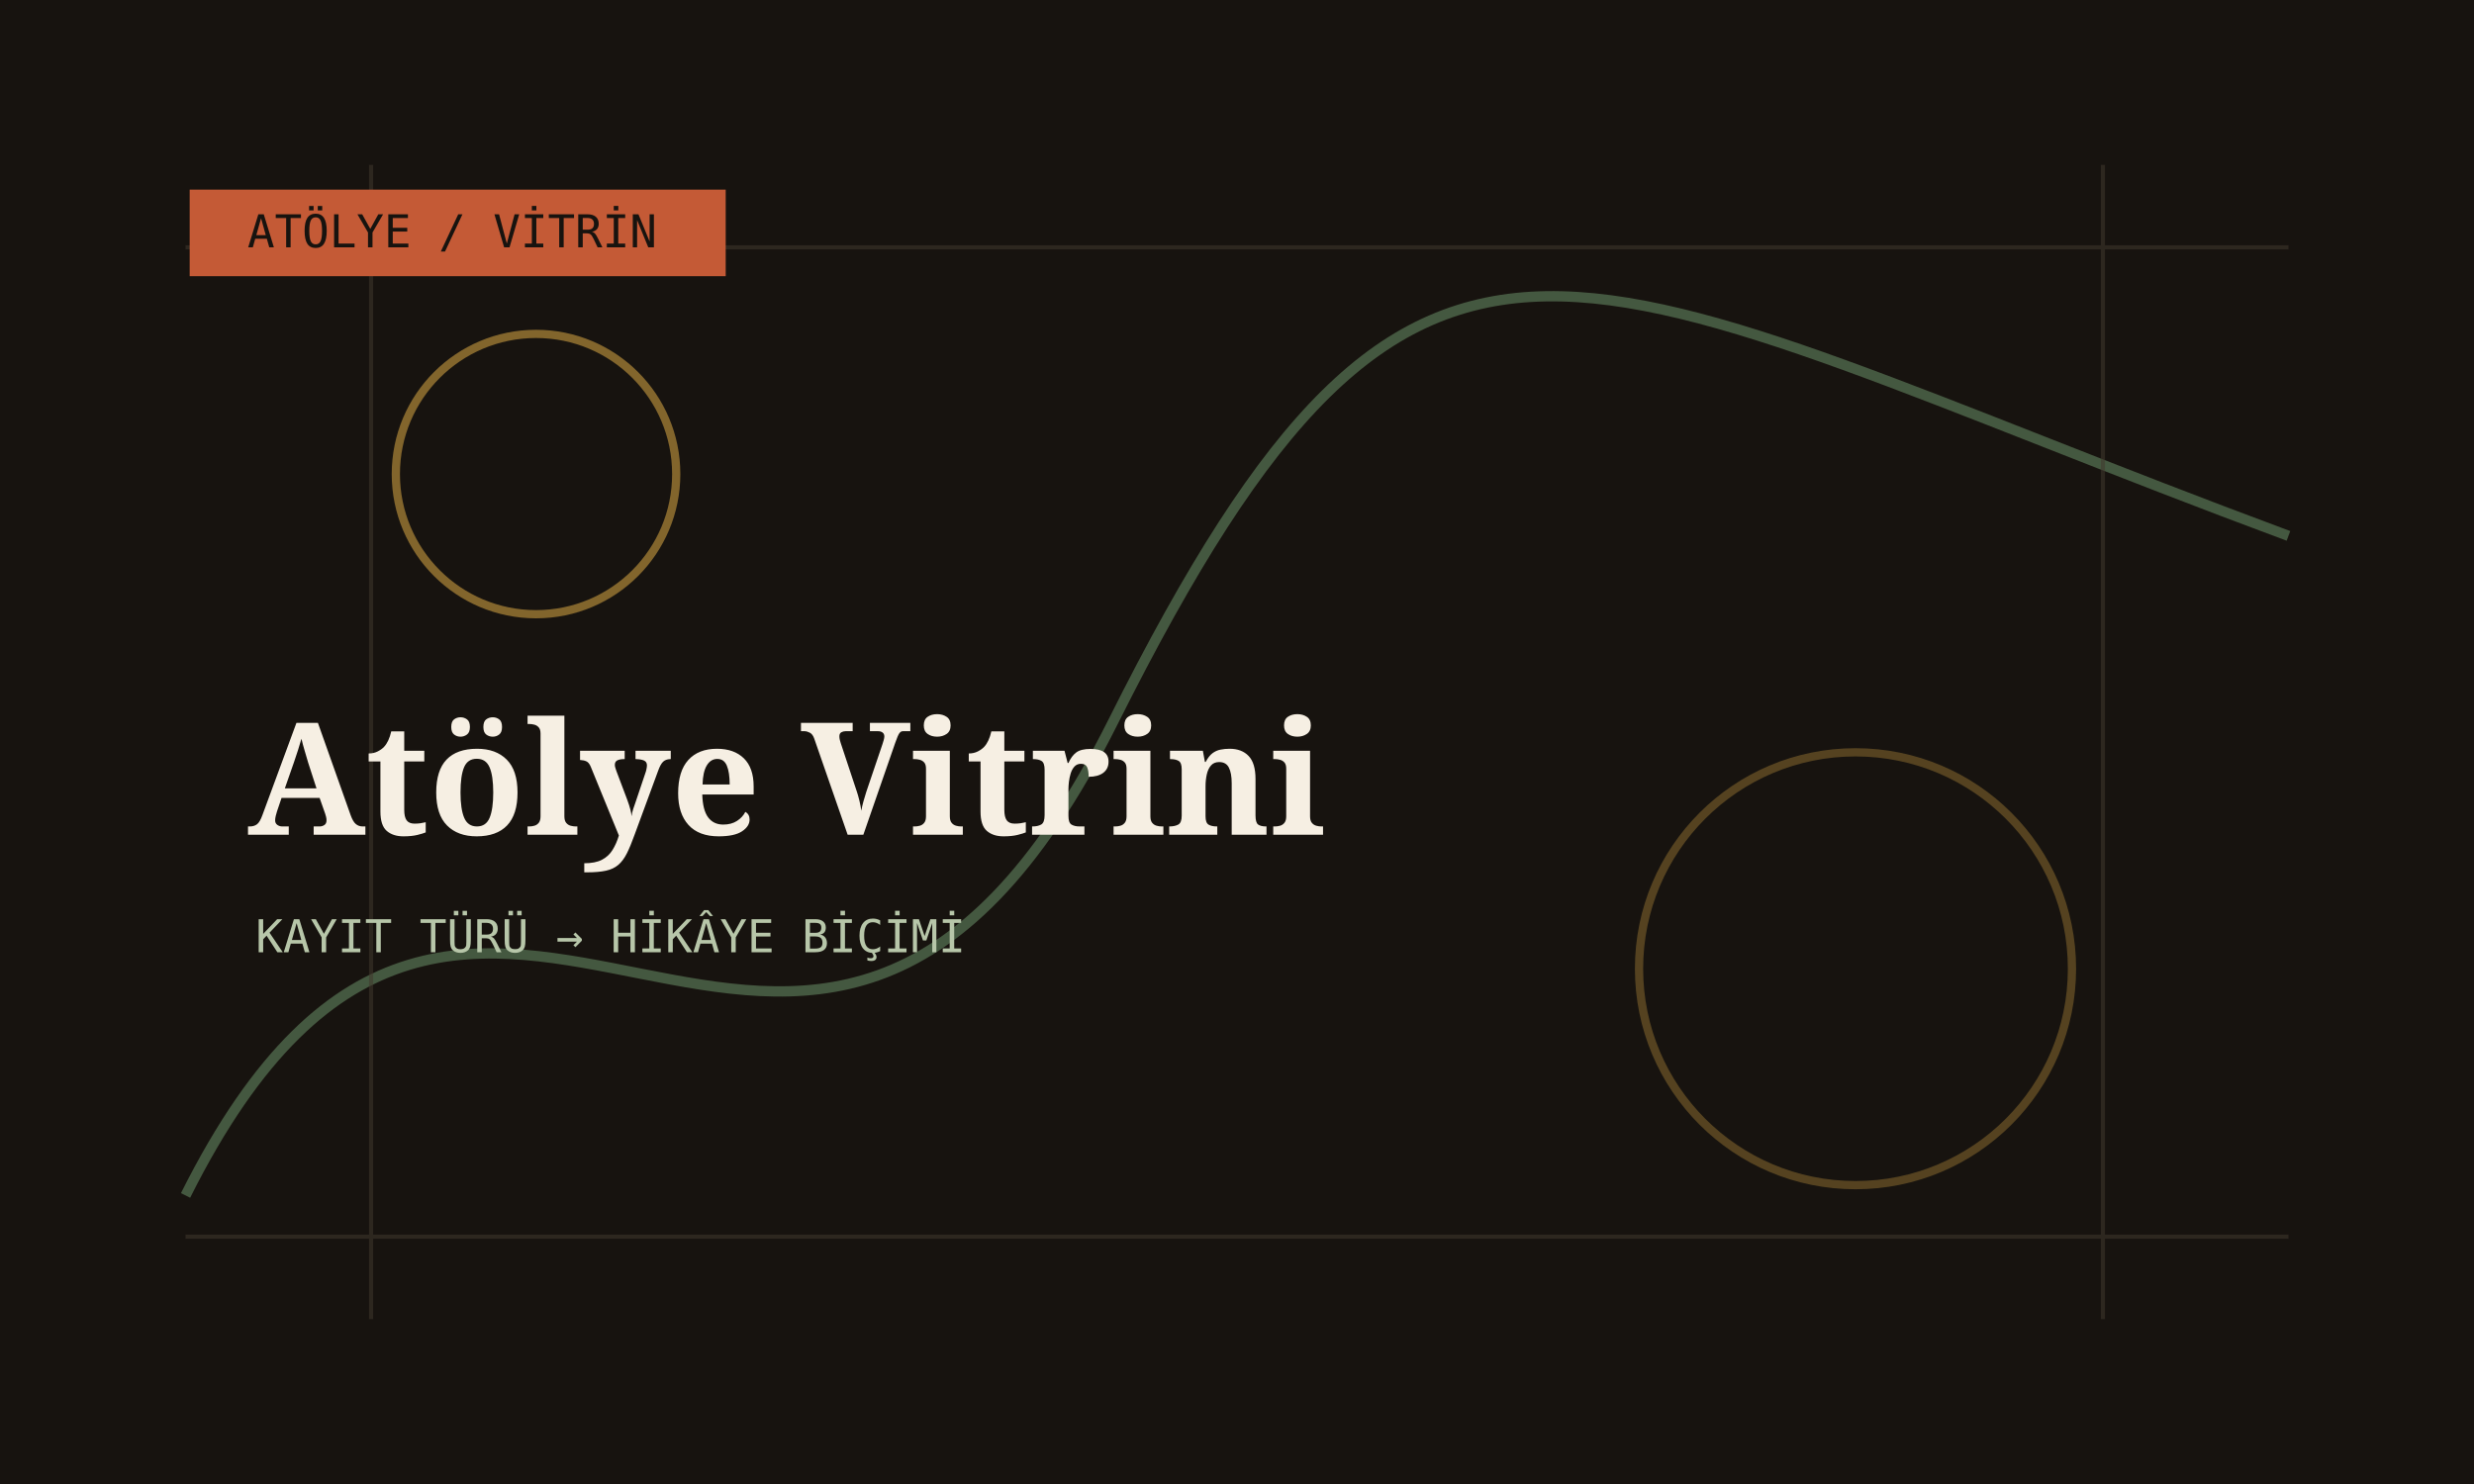
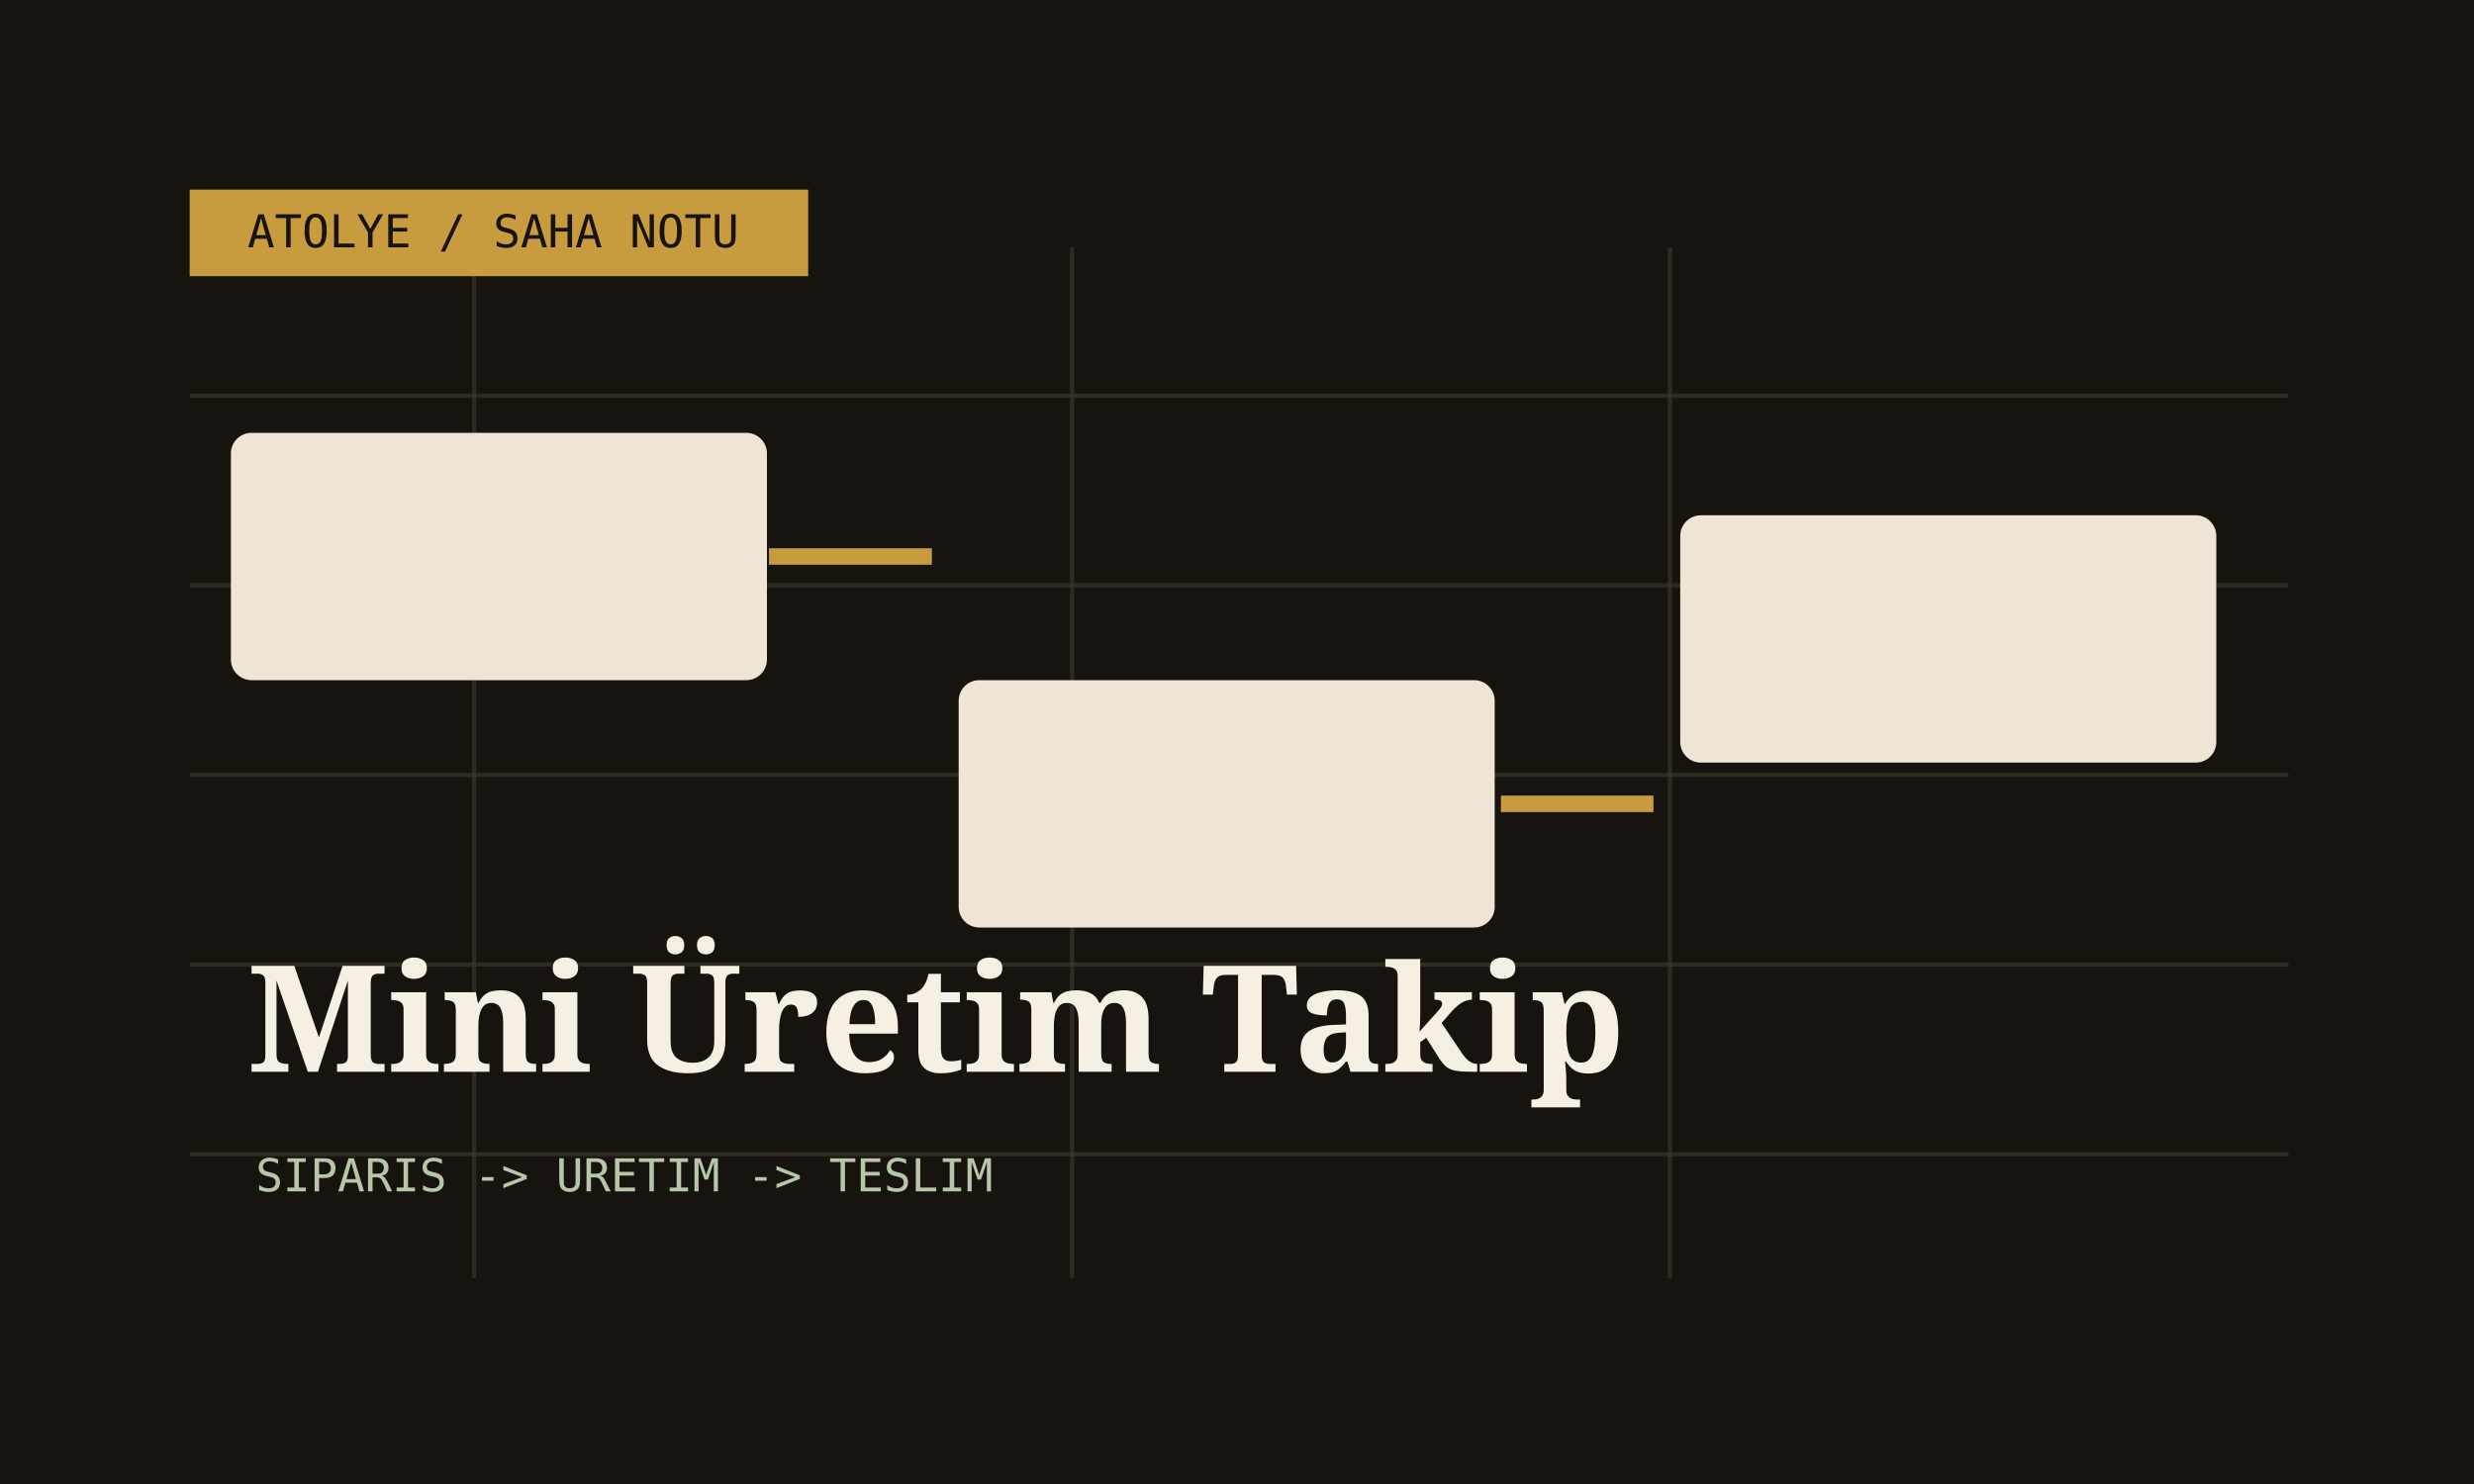
<svg xmlns="http://www.w3.org/2000/svg" viewBox="0 0 1200 720" width="1200" height="720">
  <rect width="1200" height="720" fill="#17130f" />
-   <path d="M90 580 C230 300 390 650 540 350 S760 130 1110 260" fill="none" stroke="#6a8f67" stroke-width="5" opacity=".55" />
-   <path d="M90 120 H1110 M90 600 H1110 M180 80 V640 M1020 80 V640" stroke="#40362b" stroke-width="2" opacity=".55" />
-   <circle cx="260" cy="230" r="68" fill="none" stroke="#c99b3f" stroke-width="4" opacity=".6" />
-   <circle cx="900" cy="470" r="105" fill="none" stroke="#c99b3f" stroke-width="4" opacity=".35" />
-   <rect x="92" y="92" width="260" height="42" fill="#c45a36" />
-   <text x="120" y="120" font-family="IBM Plex Mono, monospace" font-size="22" fill="#17130f">ATÖLYE / VİTRİN</text>
-   <text x="120" y="405" font-family="Georgia, serif" font-size="76" font-weight="700" fill="#f6efe3">Atölye Vitrini</text>
-   <text x="124" y="462" font-family="IBM Plex Mono, monospace" font-size="22" fill="#b7c6a9">KAYIT TÜRÜ → HİKÂYE BİÇİMİ</text>
+   <path d="M92 560 H1110 M92 468 H1110 M92 376 H1110 M92 284 H1110 M92 192 H1110" stroke="#40362b" stroke-width="2" opacity=".65" />
+   <path d="M230 120 V620 M520 120 V620 M810 120 V620" stroke="#40362b" stroke-width="2" opacity=".65" />
+   <rect x="112" y="210" width="260" height="120" rx="10" fill="#efe5d4" />
+   <rect x="465" y="330" width="260" height="120" rx="10" fill="#efe5d4" />
+   <rect x="815" y="250" width="260" height="120" rx="10" fill="#efe5d4" />
+   <path d="M373 270 H452 M728 390 H802" stroke="#c99b3f" stroke-width="8" />
+   <rect x="92" y="92" width="300" height="42" fill="#c99b3f" />
+   <text x="120" y="120" font-family="IBM Plex Mono, monospace" font-size="22" fill="#17130f">ATOLYE / SAHA NOTU</text>
+   <text x="120" y="520" font-family="Georgia, serif" font-size="72" font-weight="700" fill="#f6efe3">Mini Üretim Takip</text>
+   <text x="124" y="578" font-family="IBM Plex Mono, monospace" font-size="22" fill="#b7c6a9">SIPARIS -&gt; URETIM -&gt; TESLIM</text>
</svg>
